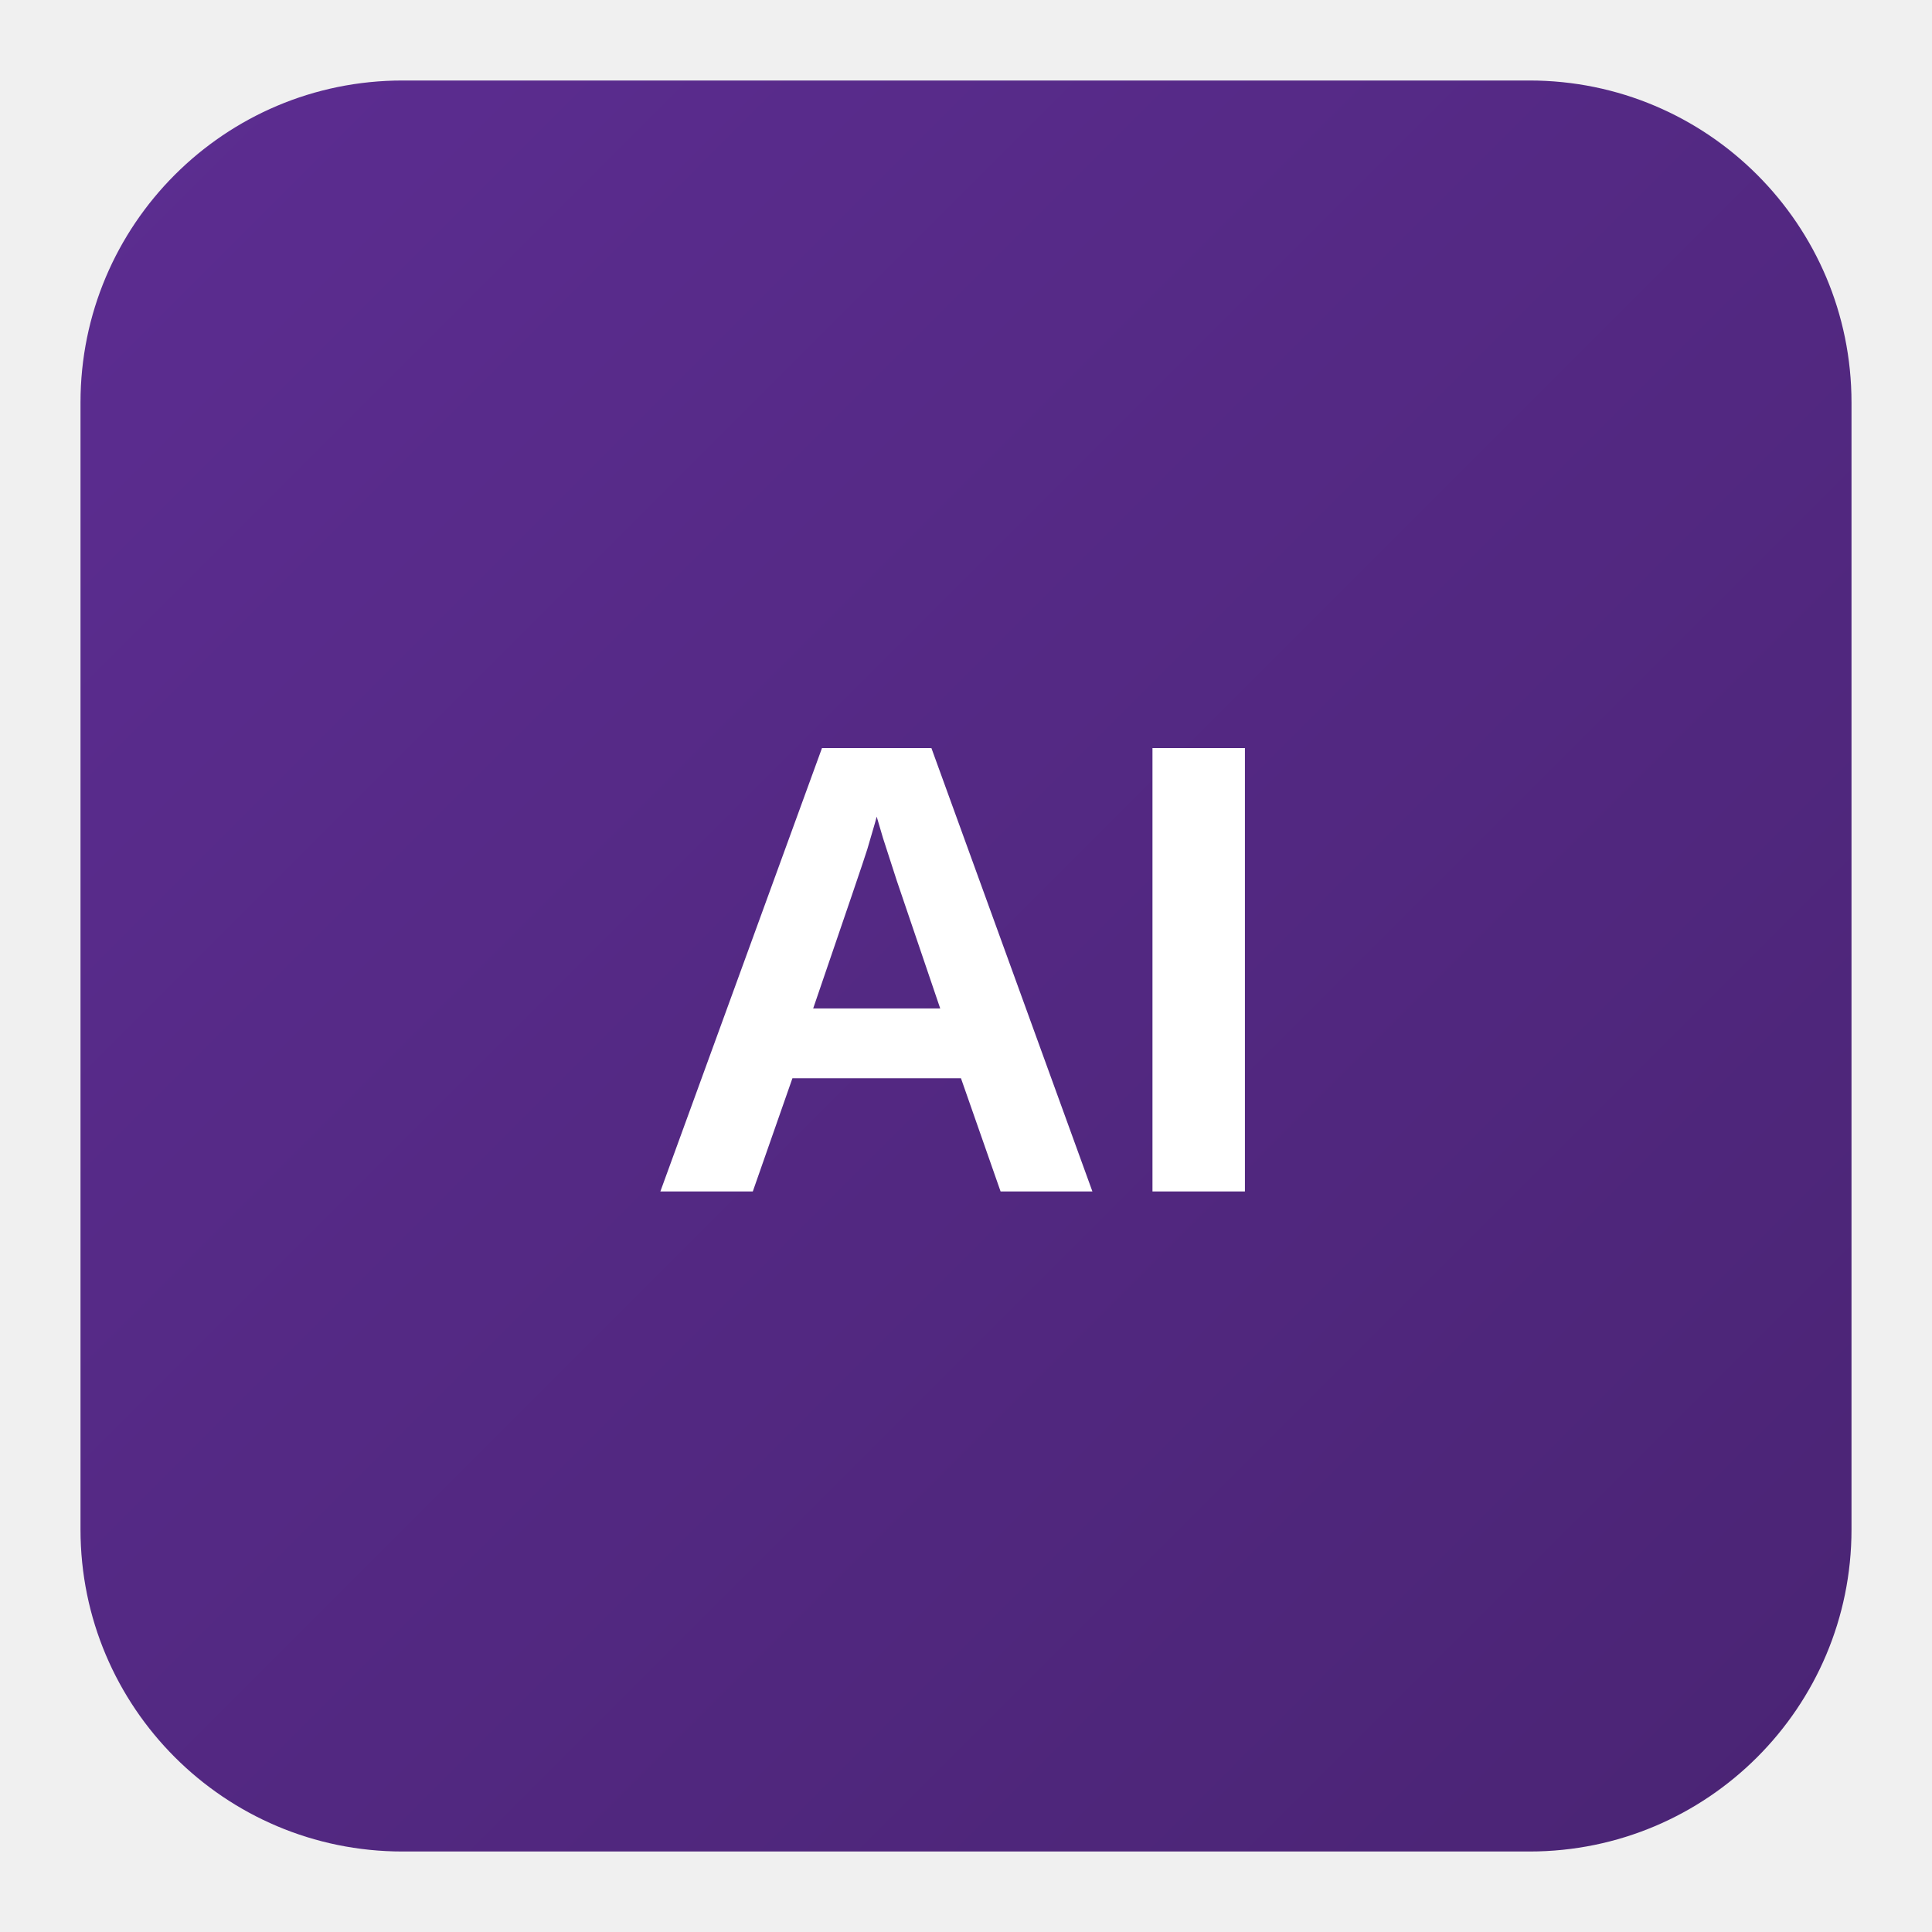
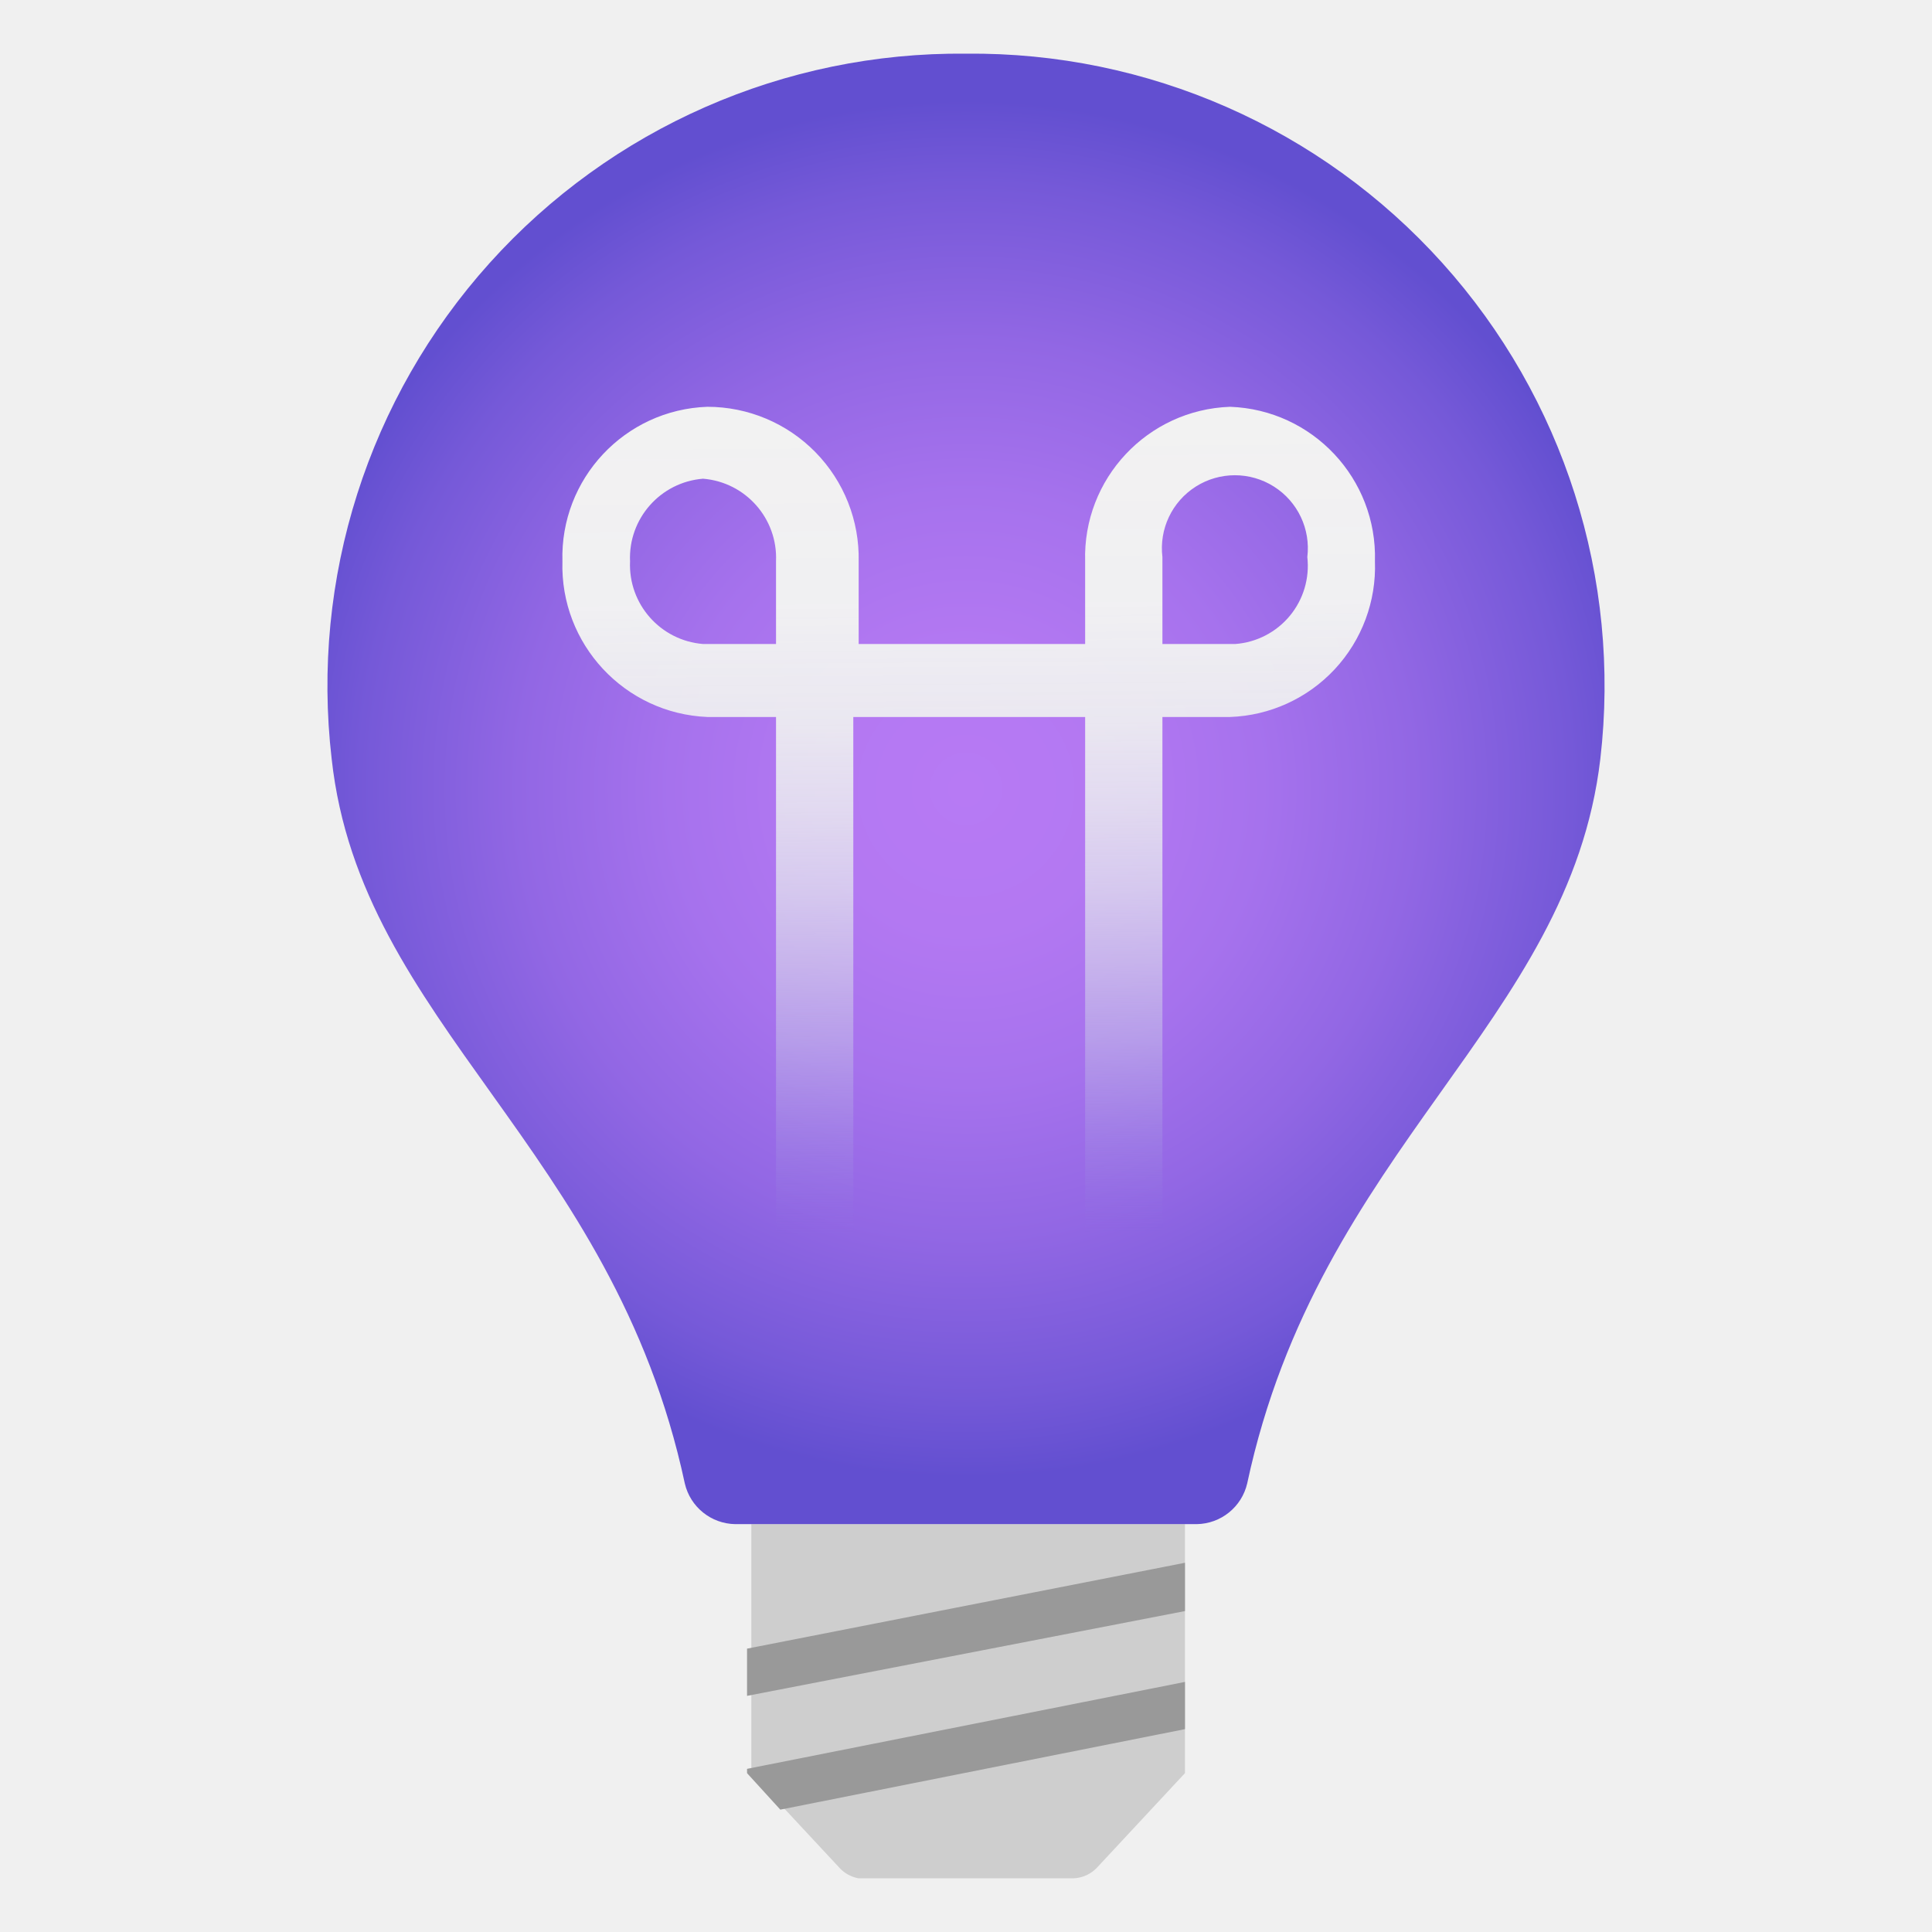
- <svg xmlns="http://www.w3.org/2000/svg" width="48" height="48" viewBox="0 0 48 48">
+ <svg xmlns="http://www.w3.org/2000/svg" viewBox="0 0 18 18">
  <defs>
-     <linearGradient id="g" x1="0" y1="0" x2="1" y2="1">
-       <stop offset="0" stop-color="#5C2D91" />
-       <stop offset="1" stop-color="#4a2474" />
+     <radialGradient id="a" cx="9" cy="7.35" r="6.42" gradientUnits="userSpaceOnUse">
+       <stop offset="0" stop-color="#b77af4" />
+       <stop offset=".21" stop-color="#b378f2" />
+       <stop offset=".43" stop-color="#a672ed" />
+       <stop offset=".65" stop-color="#9267e4" />
+       <stop offset=".88" stop-color="#7559d8" />
+       <stop offset="1" stop-color="#624fd0" />
+     </radialGradient>
+     <linearGradient id="b" x1="9.02" y1="3.91" x2="9.08" y2="11.49" gradientUnits="userSpaceOnUse">
+       <stop offset="0" stop-color="#f2f2f2" />
+       <stop offset=".23" stop-color="#f1f1f2" stop-opacity=".99" />
+       <stop offset=".37" stop-color="#ededf1" stop-opacity=".95" />
+       <stop offset=".48" stop-color="#e7e5f0" stop-opacity=".89" />
+       <stop offset=".58" stop-color="#dedbee" stop-opacity=".81" />
+       <stop offset=".67" stop-color="#d3ceeb" stop-opacity=".7" />
+       <stop offset=".76" stop-color="#c4bee8" stop-opacity=".57" />
+       <stop offset=".84" stop-color="#b4abe5" stop-opacity=".41" />
+       <stop offset=".92" stop-color="#a095e1" stop-opacity=".22" />
+       <stop offset=".99" stop-color="#8b7ddc" stop-opacity=".02" />
+       <stop offset="1" stop-color="#897bdc" stop-opacity="0" />
    </linearGradient>
  </defs>
-   <rect x="2" y="2" width="44" height="44" rx="8" fill="url(#g)" />
-   <text x="24" y="24" dy="0.35em" text-anchor="middle" font-family="Segoe UI, Arial, sans-serif" font-size="16" font-weight="700" fill="#ffffff">AI</text>
+   <path d="M10.23 17.39l.81-.87V14.2H7v2.32l.81.87a.32.32 0 00.19.11h2a.32.32 0 00.23-.11z" fill="#cecece" />
+   <path d="M9 .5a5.89 5.89 0 00-5.91 6.57c.27 2.47 2.62 3.62 3.29 6.75a.49.49 0 00.47.38h4.3a.49.49 0 00.47-.38c.67-3.13 3-4.28 3.29-6.75A5.89 5.89 0 009 .5zM7 14.2" fill="url(#a)" />
+   <path d="M11.46 3.79a1.4 1.4 0 00-1.35 1.44V6H8v-.77a1.41 1.41 0 00-1.41-1.44 1.4 1.4 0 00-1.35 1.44 1.41 1.41 0 001.35 1.45h.64v6a.36.36 0 00.72 0v-6h2.16v6a.36.36 0 10.72 0v-6h.63a1.4 1.4 0 001.35-1.45 1.4 1.4 0 00-1.35-1.44zM7.23 6h-.68a.74.74 0 01-.68-.77.74.74 0 01.68-.77.74.74 0 01.68.77zm4.28 0h-.68v-.81a.68.68 0 111.35 0 .73.73 0 01-.67.81z" fill="url(#b)" />
+   <path fill="#999" d="M6.96 15.8l4.08-.79v-.45l-4.08.8v.44zM11.04 16.11v-.44l-4.08.81v.04l.31.34 3.77-.75z" />
</svg>
